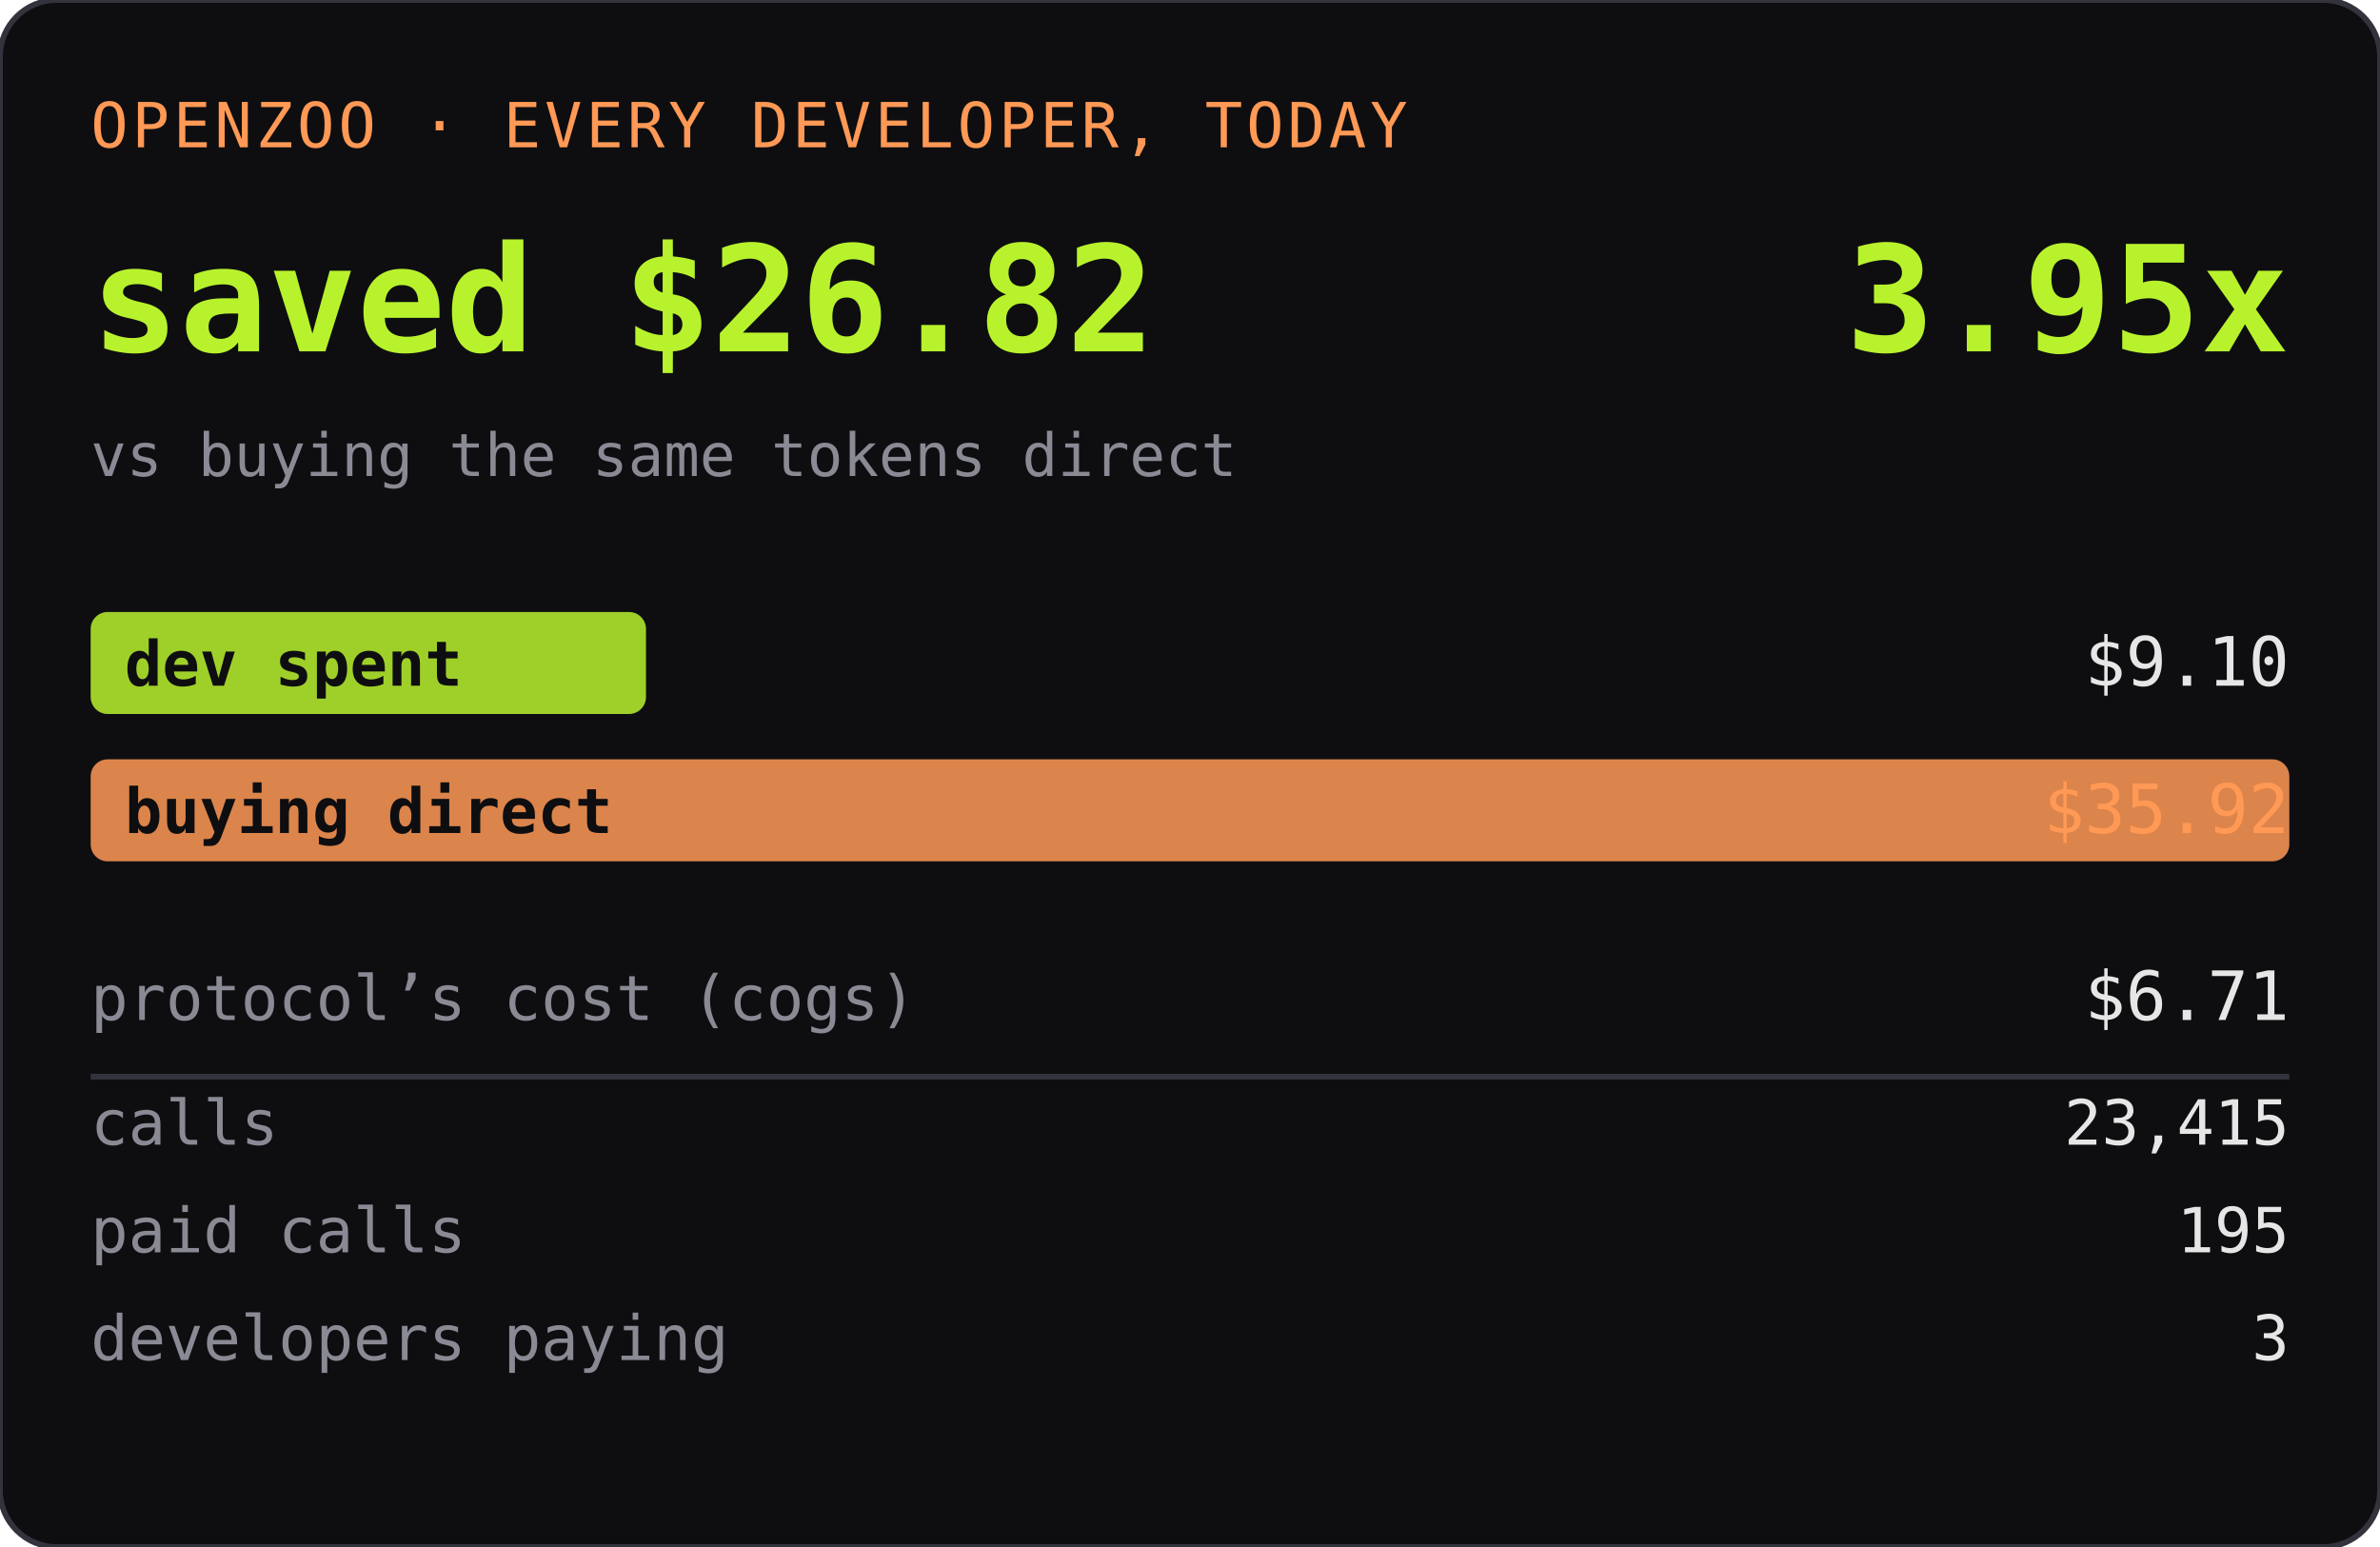
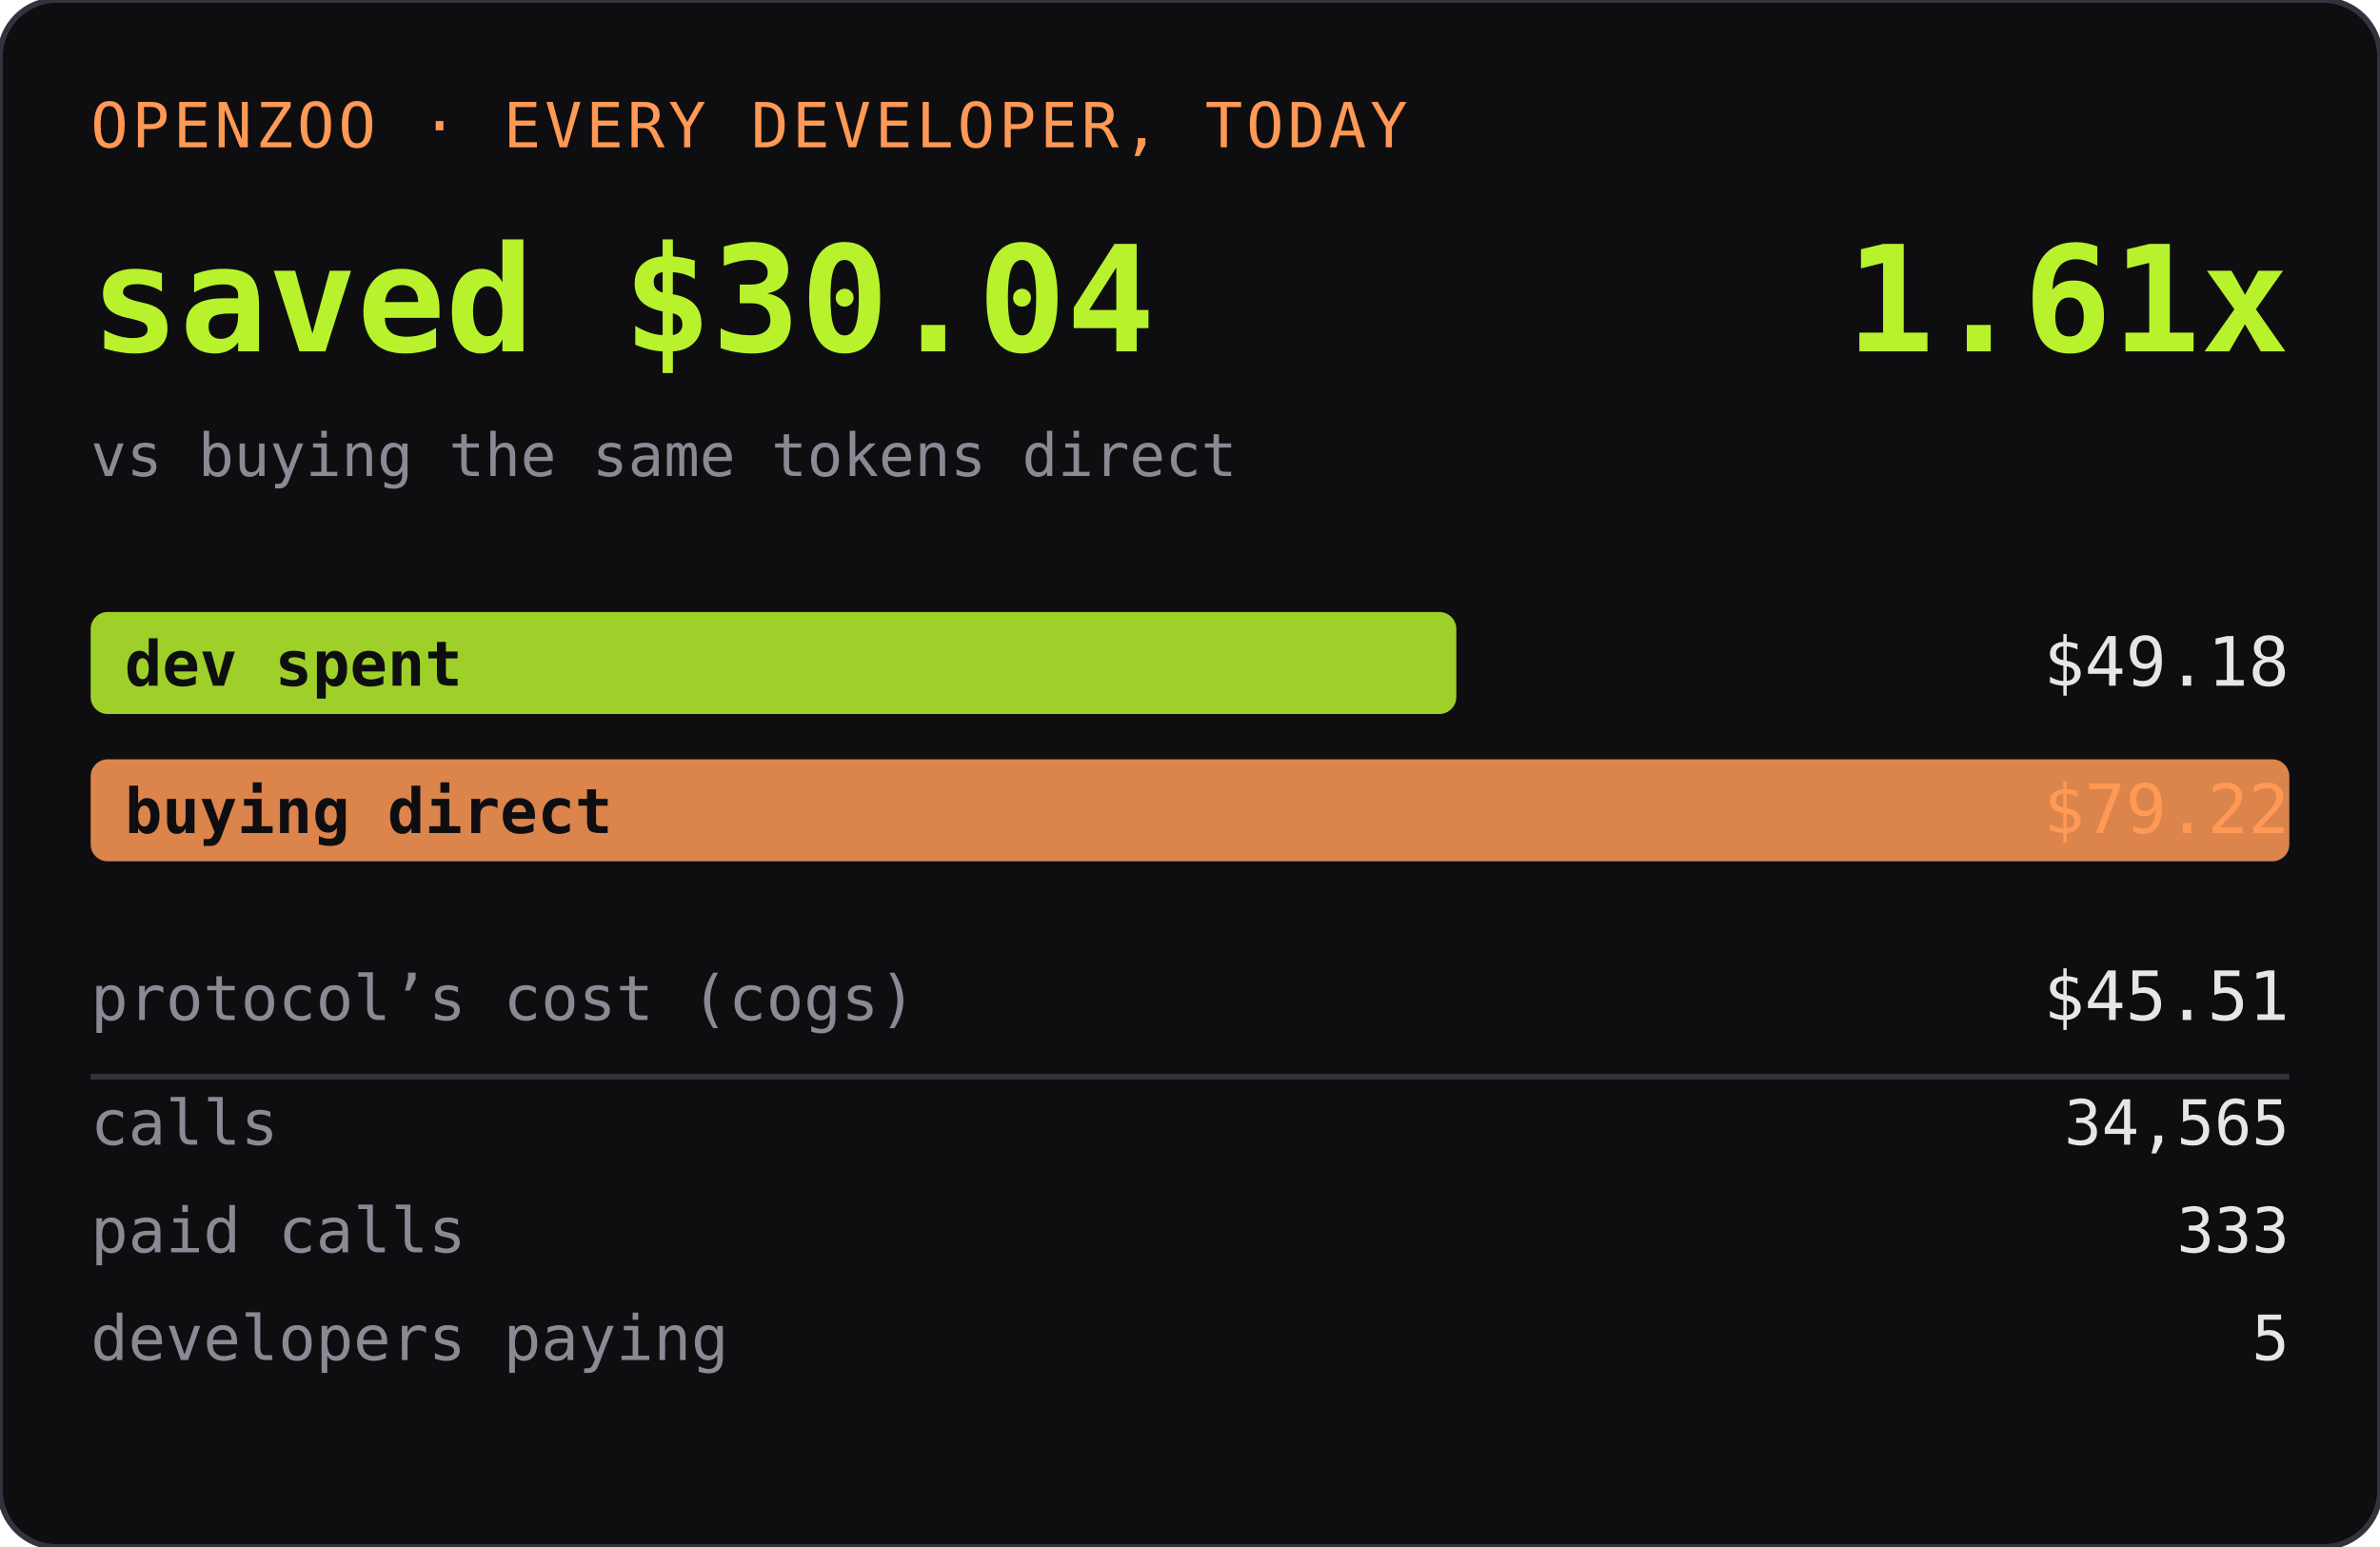
<svg xmlns="http://www.w3.org/2000/svg" width="420" height="273" role="img" aria-label="OPENZOO · EVERY DEVELOPER, TODAY">
  <rect width="420" height="273" rx="10" fill="#0e0e11" />
  <rect width="420" height="273" rx="10" fill="none" stroke="#33333d" />
  <text x="16" y="26" font-family="ui-monospace,SFMono-Regular,Menlo,monospace" font-size="11" fill="#ff9955" letter-spacing="0.06em">OPENZOO · EVERY DEVELOPER, TODAY</text>
-   <text x="16" y="62" font-family="ui-monospace,SFMono-Regular,Menlo,monospace" font-size="26" font-weight="600" fill="#b8f22d">saved $26.82</text>
-   <text x="404" y="62" text-anchor="end" font-family="ui-monospace,SFMono-Regular,Menlo,monospace" font-size="26" font-weight="600" fill="#b8f22d">3.95x</text>
+   <text x="16" y="62" font-family="ui-monospace,SFMono-Regular,Menlo,monospace" font-size="26" font-weight="600" fill="#b8f22d">saved $30.04</text>
+   <text x="404" y="62" text-anchor="end" font-family="ui-monospace,SFMono-Regular,Menlo,monospace" font-size="26" font-weight="600" fill="#b8f22d">1.61x</text>
  <text x="16" y="84" font-family="ui-monospace,SFMono-Regular,Menlo,monospace" font-size="10.5" fill="#8a8a95">vs buying the same tokens direct</text>
-   <rect x="16" y="108" width="98" height="18" rx="3" fill="#b8f22d" opacity="0.85" />
+   <rect x="16" y="108" width="241" height="18" rx="3" fill="#b8f22d" opacity="0.85" />
  <text x="22" y="121" font-family="ui-monospace,SFMono-Regular,Menlo,monospace" font-size="11" fill="#0e0e11" font-weight="600">dev spent</text>
-   <text x="404" y="121" text-anchor="end" font-family="ui-monospace,SFMono-Regular,Menlo,monospace" font-size="12" fill="#e6e6e6">$9.10</text>
+   <text x="404" y="121" text-anchor="end" font-family="ui-monospace,SFMono-Regular,Menlo,monospace" font-size="12" fill="#e6e6e6">$49.18</text>
  <rect x="16" y="134" width="388" height="18" rx="3" fill="#ff9955" opacity="0.85" />
  <text x="22" y="147" font-family="ui-monospace,SFMono-Regular,Menlo,monospace" font-size="11" fill="#0e0e11" font-weight="600">buying direct</text>
-   <text x="404" y="147" text-anchor="end" font-family="ui-monospace,SFMono-Regular,Menlo,monospace" font-size="12" fill="#ff9955">$35.92</text>
+   <text x="404" y="147" text-anchor="end" font-family="ui-monospace,SFMono-Regular,Menlo,monospace" font-size="12" fill="#ff9955">$79.22</text>
  <text x="16" y="180" font-family="ui-monospace,SFMono-Regular,Menlo,monospace" font-size="11" fill="#8a8a95">protocol’s cost (cogs)</text>
-   <text x="404" y="180" text-anchor="end" font-family="ui-monospace,SFMono-Regular,Menlo,monospace" font-size="12" fill="#e6e6e6">$6.71</text>
+   <text x="404" y="180" text-anchor="end" font-family="ui-monospace,SFMono-Regular,Menlo,monospace" font-size="12" fill="#e6e6e6">$45.51</text>
  <line x1="16" y1="190" x2="404" y2="190" stroke="#33333d" />
  <text x="16" y="202" font-family="ui-monospace,SFMono-Regular,Menlo,monospace" font-size="11" fill="#8a8a95">calls</text>
-   <text x="404" y="202" text-anchor="end" font-family="ui-monospace,SFMono-Regular,Menlo,monospace" font-size="11" fill="#e6e6e6">23,415</text>
+   <text x="404" y="202" text-anchor="end" font-family="ui-monospace,SFMono-Regular,Menlo,monospace" font-size="11" fill="#e6e6e6">34,565</text>
  <text x="16" y="221" font-family="ui-monospace,SFMono-Regular,Menlo,monospace" font-size="11" fill="#8a8a95">paid calls</text>
-   <text x="404" y="221" text-anchor="end" font-family="ui-monospace,SFMono-Regular,Menlo,monospace" font-size="11" fill="#e6e6e6">195</text>
+   <text x="404" y="221" text-anchor="end" font-family="ui-monospace,SFMono-Regular,Menlo,monospace" font-size="11" fill="#e6e6e6">333</text>
  <text x="16" y="240" font-family="ui-monospace,SFMono-Regular,Menlo,monospace" font-size="11" fill="#8a8a95">developers paying</text>
-   <text x="404" y="240" text-anchor="end" font-family="ui-monospace,SFMono-Regular,Menlo,monospace" font-size="11" fill="#e6e6e6">3</text>
+   <text x="404" y="240" text-anchor="end" font-family="ui-monospace,SFMono-Regular,Menlo,monospace" font-size="11" fill="#e6e6e6">5</text>
</svg>
